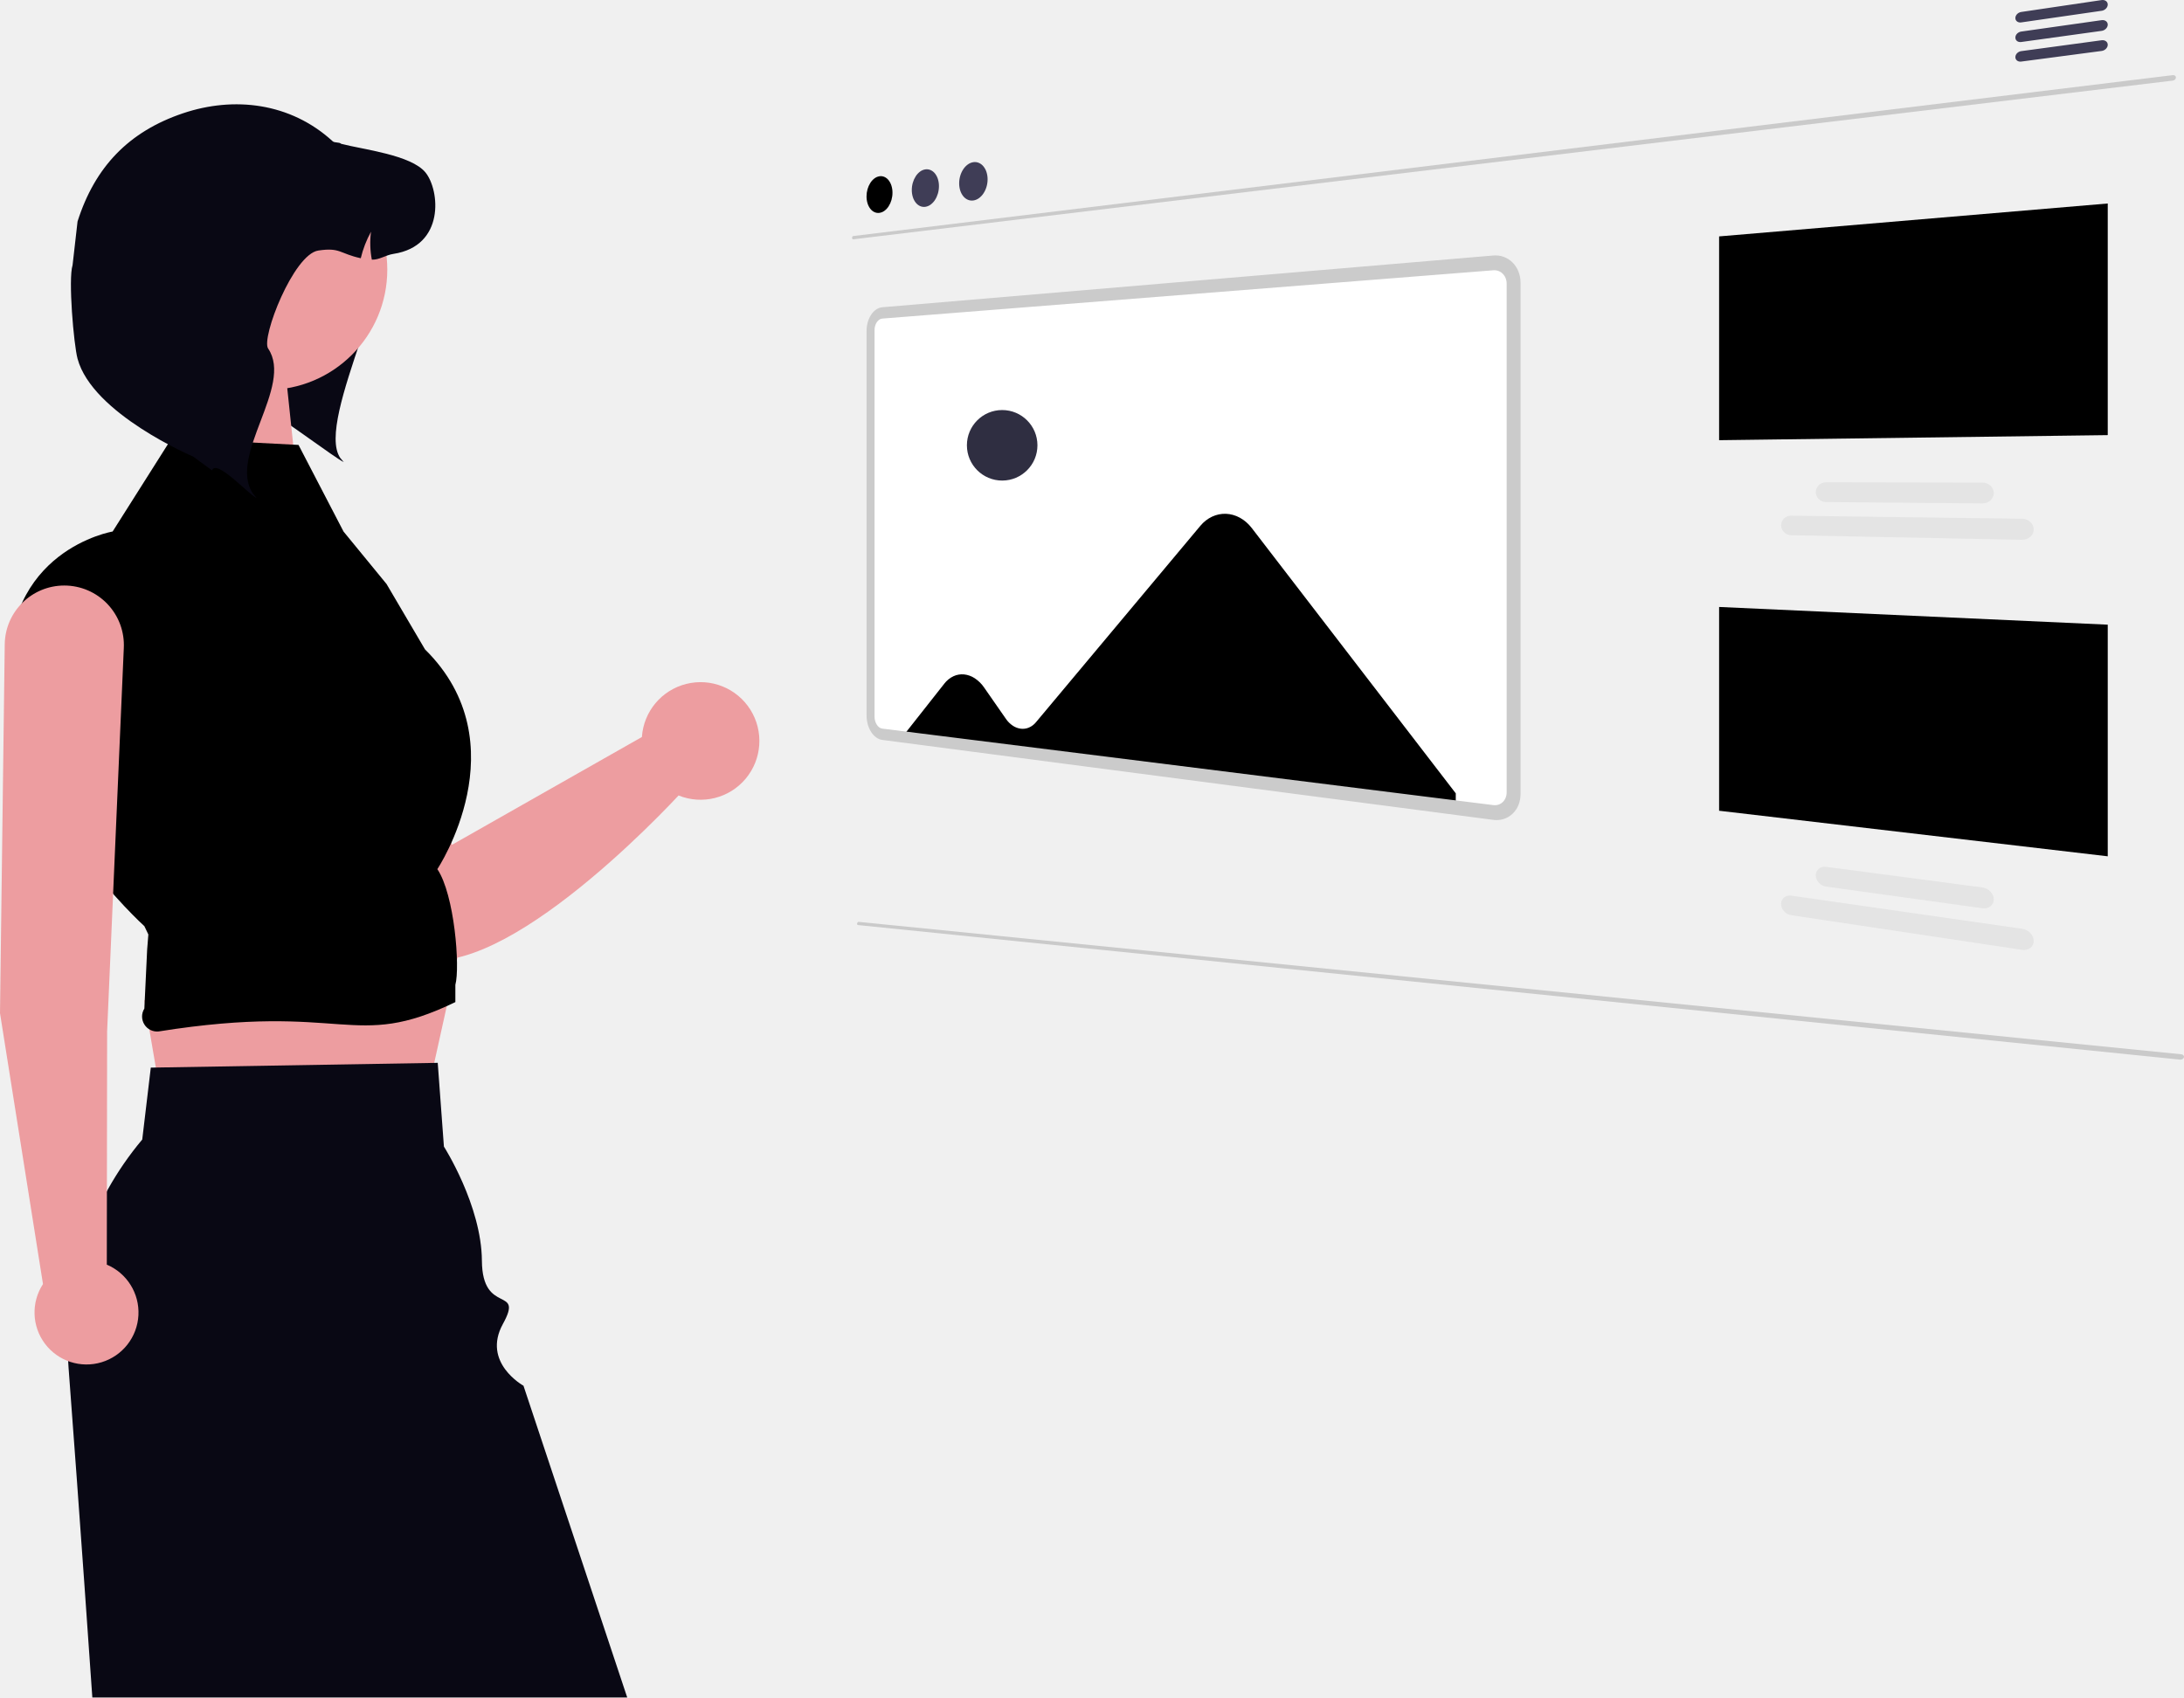
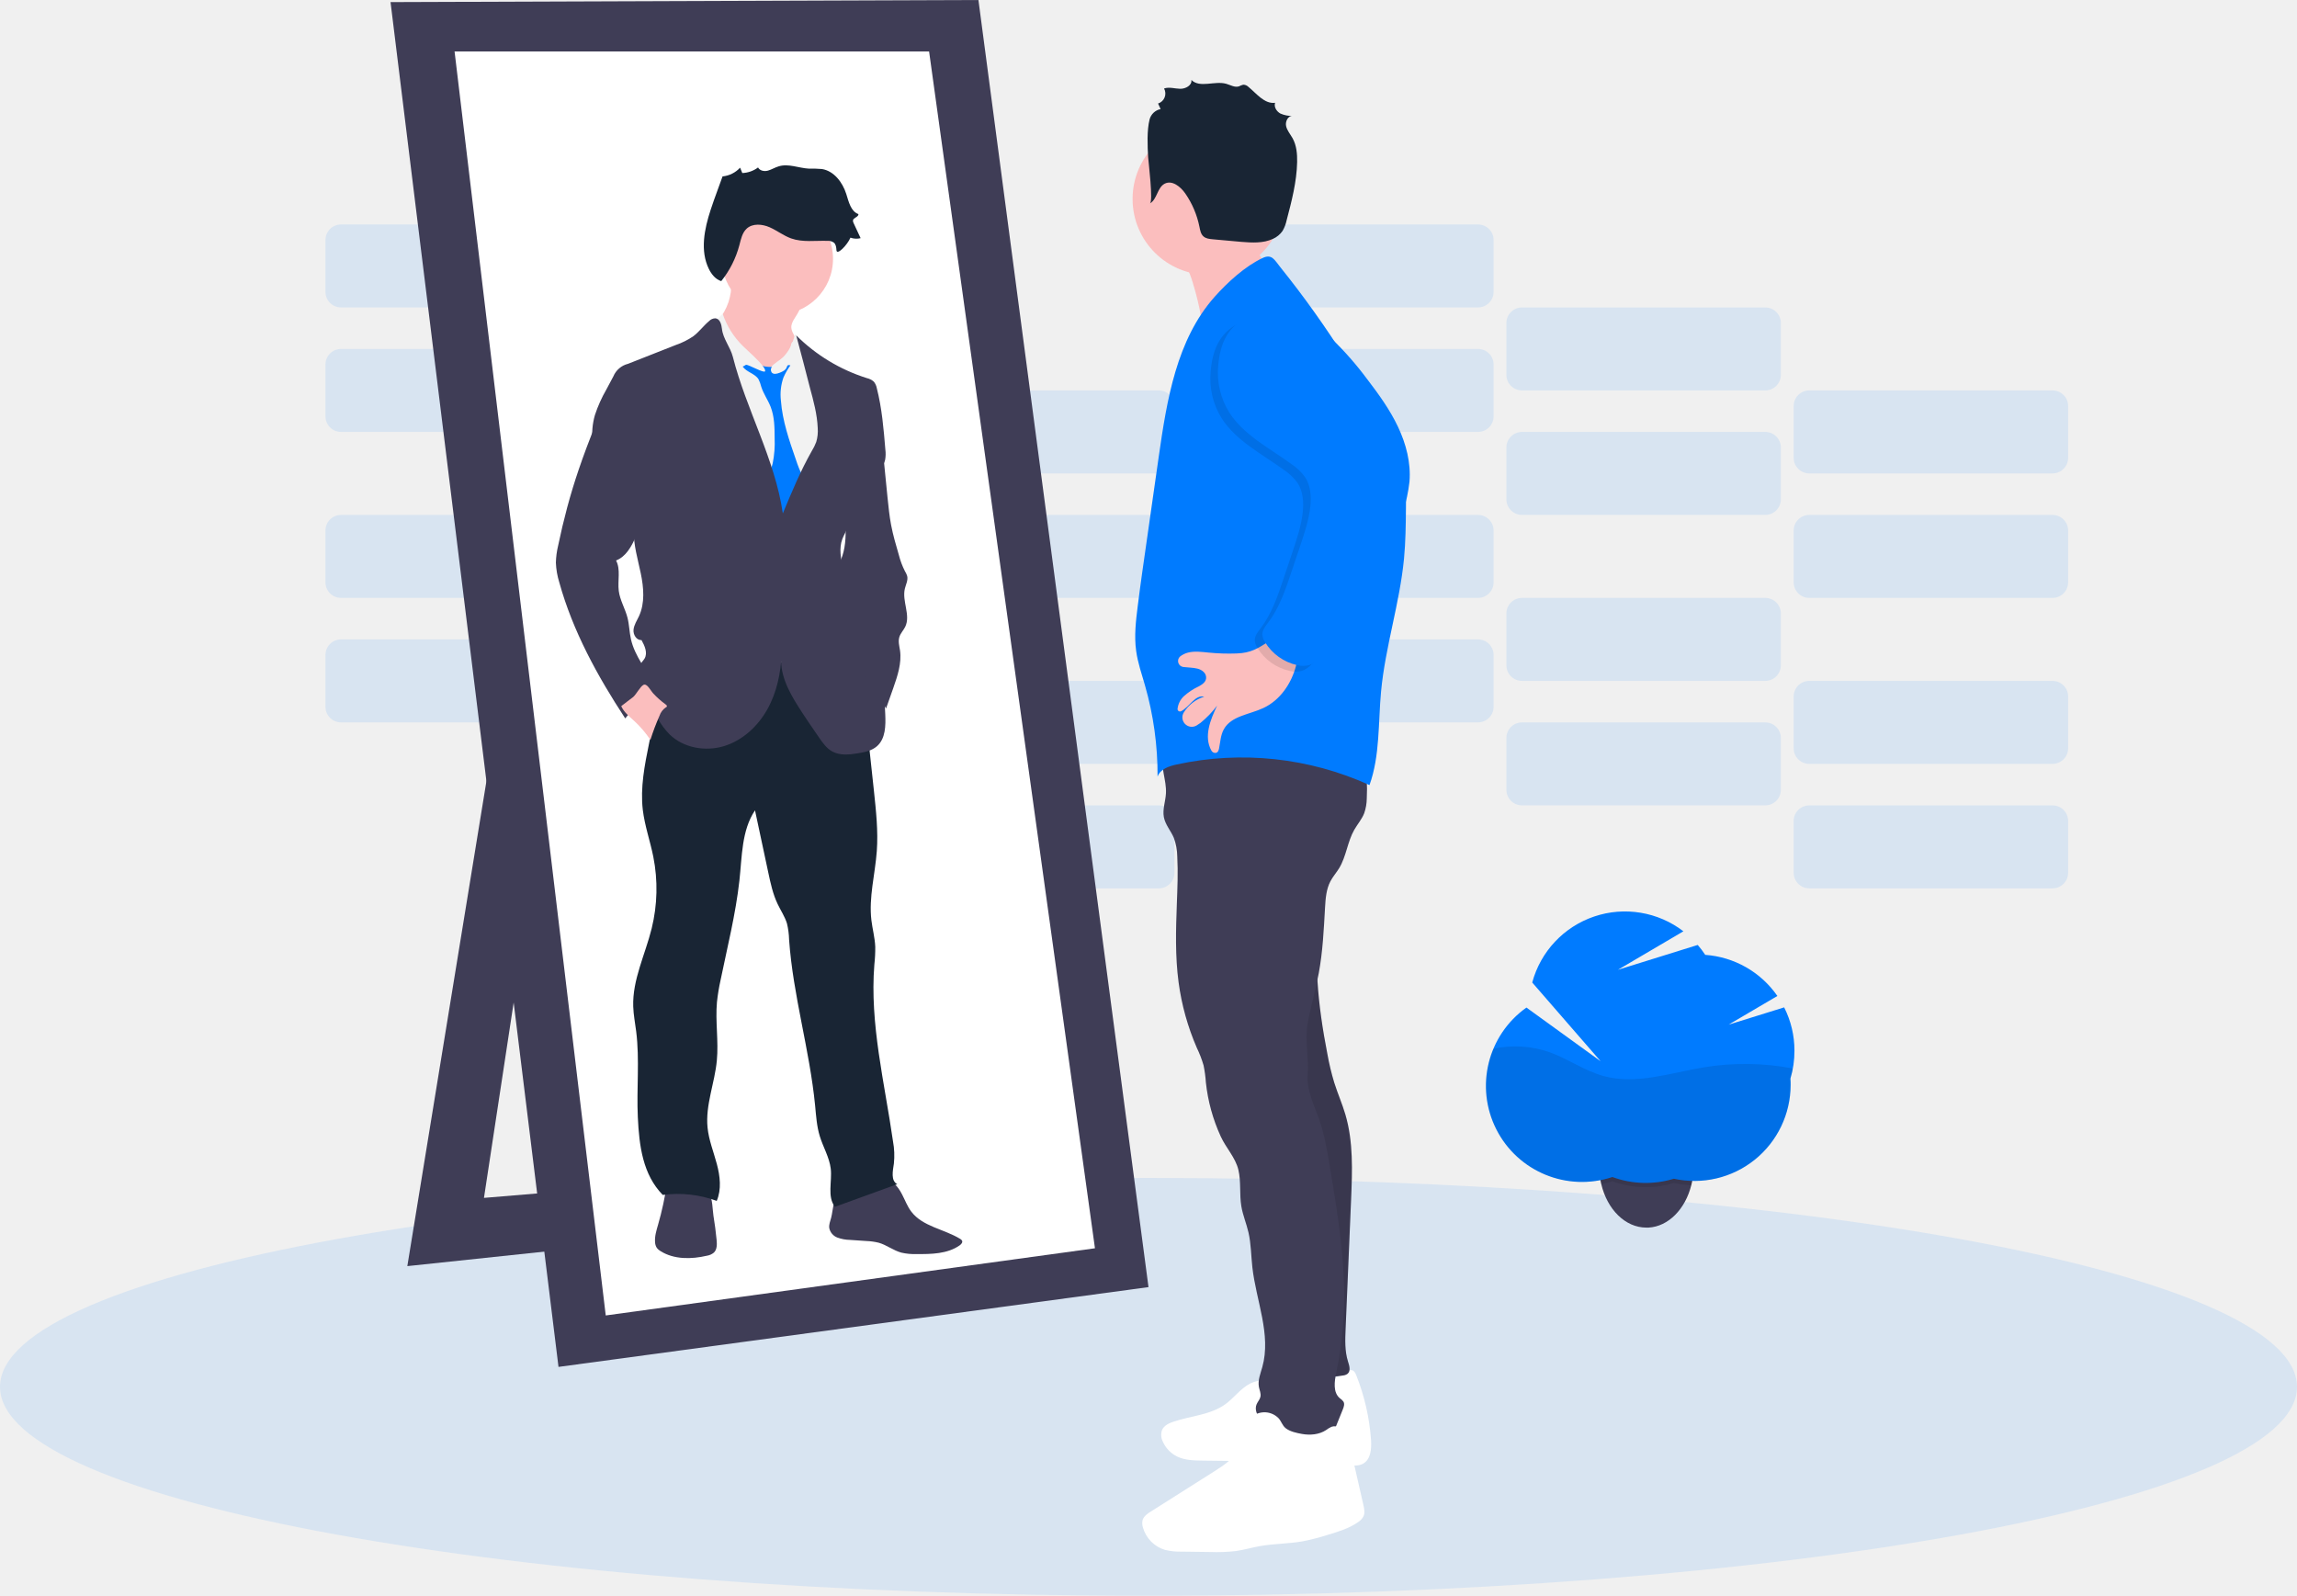
- <svg xmlns="http://www.w3.org/2000/svg" width="800.321" height="622.137" viewBox="0 0 800.321 622.137" role="img" artist="Katerina Limpitsouni" source="https://undraw.co/">
-   <g transform="translate(-821.753 -211.925)">
-     <g transform="translate(821.753 250.156)">
-       <path d="M354.039,190.979c.864,2.014,27.513,1.8,28.734,3.592,9.41,13.846-24.512,72.758-15.1,86.622l1.311,1.562c-3.07-1.415-20.331-14.554-29.721-20.185a58.9,58.9,0,0,0-13.014-10.713Z" transform="translate(-243.015 -151.626)" fill="#090814" />
-       <path d="M191.017,311.21a22.071,22.071,0,0,1,33.438,13.056l40.5,105.519,69.61-39.519A21.551,21.551,0,1,1,348.007,411.7c-14.659,15.646-78.212,79.793-104.523,54.729-22.115-21.067-54.03-102.716-61.713-130.911a22.074,22.074,0,0,1,9.245-24.307Z" transform="translate(-99.344 -158.38)" fill="#ed9da0" />
-       <path d="M34.528.994,0,0V49.931H39.688Z" transform="translate(70.066 96.724)" fill="#ed9da0" />
-       <path d="M232.158,349.883l-12.78,57.762L125.929,416.1,117.341,365.8Z" transform="translate(-64.443 -37.413)" fill="#ed9da0" />
-       <path d="M232.564,631.391c.043.828.094,1.648.154,2.476.9,11.968,1.921,25.772,3.031,40.9,1.75,24.005,3.7,51.339,5.677,79.937h196.01L399.42,640.443s-15.349-8.451-7.535-22.647-7.562-2.883-7.7-23.158-13.921-41.844-13.921-41.844L368,522.1l-1.289.026-102,1.7-1.861.034-3.133,26.353A116.508,116.508,0,0,0,232.564,631.391Z" transform="translate(-207.593 -170.797)" fill="#090814" />
-       <path d="M399.235,281.569l-46.514-2.4-21.6,34.138s-40.649,6.8-37.832,54.7,49.458,89.933,49.458,89.933L344.212,461l-.444,5.555-1.025,21.595h0a5.5,5.5,0,0,0,5.216,8.385c68.739-10.945,71.048,7.477,108.75-10.76v-6.317c1.784-6.5-.32-33.109-6.6-42.414,0,0,30.577-45.938-4.525-80.539L431.5,332.554l-15.764-19.232Z" transform="translate(-289.845 -156.732)" fill="#000000" />
-       <ellipse cx="44.108" cy="44.108" rx="44.108" ry="44.108" transform="translate(53.706 16.468)" fill="#ed9da0" />
-       <path d="M351.855,278.317s4.705,3.5,6.9,5.046c1.659-4.266,13.272,8.732,16.342,10.147l-1.311-1.562c-9.41-13.864,14.942-39.383,5.531-53.229-2.64-3.879,9.285-34.534,18.372-35.917,8.081-1.221,7.74,1.113,15.57,2.82a39.183,39.183,0,0,1,3.753-9.716,32.1,32.1,0,0,0,.305,10.236c2.784.108,4.974-1.666,7.938-2.119,18.911-2.891,16.989-23.346,11.727-29.829-5.28-6.465-22.807-8.4-30.889-10.506-.736-.718-2.406-.269-3.143-.952-15.487-14.174-36.2-16.521-54.841-10.239-19.878,6.7-32.272,19.666-38.633,39.655l-1.824,16c-1.637,5.143.422,29.075,1.824,34.288C314.923,262.7,351.855,278.317,351.855,278.317Z" transform="translate(-281.059 -149.207)" fill="#090814" />
-       <path d="M422.492,493.136,424.229,357.9a21.831,21.831,0,0,1,21.828-21.486h0a21.831,21.831,0,0,1,21.8,22.989l-6.11,140.427-.116,85.485a19.051,19.051,0,1,1-23.389,7.123Z" transform="translate(-422.492 -160.046)" fill="#ed9da0" />
-     </g>
-     <g transform="translate(1133.993 211.925)">
-       <path d="M782.963,183.6,299.428,241.767a.291.291,0,0,1-.164-.028.376.376,0,0,1-.134-.113.574.574,0,0,1-.09-.18.786.786,0,0,1-.033-.23.871.871,0,0,1,.033-.238.759.759,0,0,1,.092-.2.54.54,0,0,1,.134-.145.352.352,0,0,1,.164-.067L782.963,181.6a1.282,1.282,0,0,1,.455.023,1.037,1.037,0,0,1,.372.17.849.849,0,0,1,.251.288.809.809,0,0,1,.092.377.949.949,0,0,1-.092.4,1.2,1.2,0,0,1-.251.349,1.415,1.415,0,0,1-.372.26A1.446,1.446,0,0,1,782.963,183.6Z" transform="translate(-299.008 -154.058)" fill="#cacaca" />
-       <path d="M783.834,740.467,299.318,691.146a.293.293,0,0,1-.154-.063.376.376,0,0,1-.106-.14.574.574,0,0,1-.049-.2.788.788,0,0,1,.019-.231.87.87,0,0,1,.085-.225.757.757,0,0,1,.134-.177.537.537,0,0,1,.162-.112.352.352,0,0,1,.175-.03l484.69,48.538a1.282,1.282,0,0,1,.439.123,1.036,1.036,0,0,1,.326.247.848.848,0,0,1,.182.336.809.809,0,0,1,.007.388.95.95,0,0,1-.178.372,1.2,1.2,0,0,1-.322.286,1.41,1.41,0,0,1-.42.172A1.445,1.445,0,0,1,783.834,740.467Z" transform="translate(-297.168 -352.104)" fill="#cacaca" />
-       <path d="M310.292,227.477a3.3,3.3,0,0,1,1.855.251,4.1,4.1,0,0,1,1.522,1.215,6.178,6.178,0,0,1,1.03,1.993,8.569,8.569,0,0,1,.377,2.575,9.661,9.661,0,0,1-.377,2.68,8.584,8.584,0,0,1-1.03,2.284,6.2,6.2,0,0,1-1.522,1.646,4.061,4.061,0,0,1-1.855.769,3.3,3.3,0,0,1-1.846-.282,4.14,4.14,0,0,1-1.5-1.232,6.225,6.225,0,0,1-1.009-1.982,8.587,8.587,0,0,1-.369-2.544,9.666,9.666,0,0,1,.37-2.649,8.623,8.623,0,0,1,1.008-2.266,6.271,6.271,0,0,1,1.5-1.655,4.11,4.11,0,0,1,1.846-.8Z" transform="translate(-300.269 -162.874)" fill="#000000" />
-       <path d="M331.041,224.355a3.517,3.517,0,0,1,1.941.251,4.252,4.252,0,0,1,1.6,1.235,6.246,6.246,0,0,1,1.078,2.035,8.573,8.573,0,0,1,.394,2.633,9.687,9.687,0,0,1-.4,2.743,8.717,8.717,0,0,1-1.076,2.336,6.431,6.431,0,0,1-1.593,1.688,4.315,4.315,0,0,1-1.941.8,3.517,3.517,0,0,1-1.931-.283,4.294,4.294,0,0,1-1.57-1.256,6.291,6.291,0,0,1-1.057-2.024,8.588,8.588,0,0,1-.386-2.6,9.688,9.688,0,0,1,.386-2.708,8.753,8.753,0,0,1,1.055-2.324,6.5,6.5,0,0,1,1.57-1.7,4.365,4.365,0,0,1,1.931-.828Z" transform="translate(-304.216 -162.273)" fill="#3f3d56" />
-       <path d="M352.759,221.083a3.76,3.76,0,0,1,2.034.248,4.421,4.421,0,0,1,1.669,1.262,6.319,6.319,0,0,1,1.131,2.079,8.577,8.577,0,0,1,.415,2.692,9.712,9.712,0,0,1-.415,2.807,8.861,8.861,0,0,1-1.131,2.4,6.68,6.68,0,0,1-1.669,1.733,4.593,4.593,0,0,1-2.034.82,3.756,3.756,0,0,1-2.023-.283,4.459,4.459,0,0,1-1.645-1.279,6.365,6.365,0,0,1-1.1-2.069,8.593,8.593,0,0,1-.4-2.656,9.721,9.721,0,0,1,.4-2.777,8.893,8.893,0,0,1,1.1-2.379,6.748,6.748,0,0,1,1.646-1.743A4.648,4.648,0,0,1,352.759,221.083Z" transform="translate(-308.347 -161.643)" fill="#3f3d56" />
-       <path d="M858.376,151.459l-29.484,4.263a2.223,2.223,0,0,1-.828-.031,1.8,1.8,0,0,1-.676-.314,1.555,1.555,0,0,1-.455-.541,1.584,1.584,0,0,1-.167-.717,1.908,1.908,0,0,1,.167-.768,2.355,2.355,0,0,1,.455-.674,2.643,2.643,0,0,1,.676-.509,2.586,2.586,0,0,1,.828-.273l29.483-4.361a2.4,2.4,0,0,1,.872.025,1.915,1.915,0,0,1,.713.314,1.57,1.57,0,0,1,.657,1.3,1.922,1.922,0,0,1-.176.791,2.429,2.429,0,0,1-.48.7,2.806,2.806,0,0,1-1.586.805Z" transform="translate(-400.48 -147.505)" fill="#3f3d56" />
-       <path d="M858.376,160.572l-29.483,4.082a2.224,2.224,0,0,1-.828-.036,1.818,1.818,0,0,1-.676-.314,1.571,1.571,0,0,1-.455-.544,1.593,1.593,0,0,1-.167-.726,1.9,1.9,0,0,1,.167-.767,2.334,2.334,0,0,1,.455-.671,2.618,2.618,0,0,1,.676-.5,2.576,2.576,0,0,1,.828-.268l29.483-4.18a2.4,2.4,0,0,1,.872.031,1.929,1.929,0,0,1,.713.32,1.612,1.612,0,0,1,.482.557,1.6,1.6,0,0,1,.175.74,1.915,1.915,0,0,1-.177.79,2.4,2.4,0,0,1-.482.691,2.783,2.783,0,0,1-1.586.8Z" transform="translate(-400.48 -149.258)" fill="#3f3d56" />
-       <path d="M858.376,169.685l-29.484,3.894a2.226,2.226,0,0,1-.828-.041,1.83,1.83,0,0,1-.676-.32,1.572,1.572,0,0,1-.622-1.266,1.894,1.894,0,0,1,.166-.766,2.315,2.315,0,0,1,.455-.669,2.6,2.6,0,0,1,.676-.5,2.558,2.558,0,0,1,.828-.262l29.483-3.992a2.4,2.4,0,0,1,.872.036,1.942,1.942,0,0,1,.714.325,1.626,1.626,0,0,1,.482.56,1.6,1.6,0,0,1,.175.741,1.906,1.906,0,0,1-.177.789,2.385,2.385,0,0,1-.482.691,2.764,2.764,0,0,1-1.586.785Z" transform="translate(-400.48 -151.01)" fill="#3f3d56" />
-       <path d="M692.359,251.9l142.417-12.062v84.893l-142.417,1.858Z" transform="translate(-374.637 -165.257)" fill="#000000" />
-       <path d="M808.748,390.339l-84.579-1.681a3.8,3.8,0,0,1-2.6-1.1,3.666,3.666,0,0,1-.787-1.149,3.508,3.508,0,0,1-.288-1.394,3.439,3.439,0,0,1,.288-1.382,3.5,3.5,0,0,1,.787-1.125,3.623,3.623,0,0,1,1.169-.75,3.744,3.744,0,0,1,1.435-.262l84.579,1.114a4.75,4.75,0,0,1,1.676.326,4.46,4.46,0,0,1,1.372.849,3.97,3.97,0,0,1,.927,1.243,3.553,3.553,0,0,1,.341,1.514,3.481,3.481,0,0,1-.341,1.5,3.787,3.787,0,0,1-.927,1.215,4.269,4.269,0,0,1-1.372.8,4.669,4.669,0,0,1-1.676.271Z" transform="translate(-380.046 -192.495)" fill="#e4e4e4" />
-       <path d="M797.24,374.081l-57.259-.481a3.921,3.921,0,0,1-1.47-.3,3.825,3.825,0,0,1-1.2-.784,3.652,3.652,0,0,1-.806-1.154,3.5,3.5,0,0,1,0-2.811,3.6,3.6,0,0,1,.806-1.146,3.77,3.77,0,0,1,1.2-.772,3.9,3.9,0,0,1,1.47-.282l57.26.1a4.552,4.552,0,0,1,1.633.3,4.273,4.273,0,0,1,1.337.822,3.852,3.852,0,0,1,.9,1.22,3.511,3.511,0,0,1,0,2.979,3.8,3.8,0,0,1-.9,1.21,4.218,4.218,0,0,1-1.338.809,4.529,4.529,0,0,1-1.633.286Z" transform="translate(-383.069 -189.583)" fill="#e4e4e4" />
-       <path d="M692.359,422.913l142.417,6.493V514.3L692.359,497.6Z" transform="translate(-374.637 -200.458)" fill="#000000" />
-       <path d="M808.748,573.755l-84.579-12.7a4.216,4.216,0,0,1-1.435-.5,4.557,4.557,0,0,1-1.169-.942,4.376,4.376,0,0,1-.787-1.25,3.782,3.782,0,0,1-.288-1.431,3.181,3.181,0,0,1,.288-1.347,2.913,2.913,0,0,1,.787-1.021,3.07,3.07,0,0,1,1.169-.6,3.58,3.58,0,0,1,1.435-.075l84.579,12.134a5.219,5.219,0,0,1,1.676.545,5.341,5.341,0,0,1,1.372,1.027,4.762,4.762,0,0,1,.927,1.366,3.855,3.855,0,0,1,.34,1.559,3.2,3.2,0,0,1-.34,1.459,3.141,3.141,0,0,1-.927,1.094,3.648,3.648,0,0,1-1.372.624,4.5,4.5,0,0,1-1.676.052Z" transform="translate(-380.046 -225.634)" fill="#e4e4e4" />
-       <path d="M797.24,556l-57.259-7.942a4.317,4.317,0,0,1-1.47-.488,4.592,4.592,0,0,1-1.2-.942,4.358,4.358,0,0,1-.806-1.256,3.769,3.769,0,0,1-.3-1.446,3.2,3.2,0,0,1,.3-1.365,3,3,0,0,1,.806-1.041,3.191,3.191,0,0,1,1.2-.616,3.713,3.713,0,0,1,1.47-.09l57.259,7.558a4.985,4.985,0,0,1,1.633.516,5.117,5.117,0,0,1,1.338,1,4.623,4.623,0,0,1,.9,1.336,3.817,3.817,0,0,1,.332,1.534,3.22,3.22,0,0,1-.332,1.445,3.152,3.152,0,0,1-.9,1.092,3.589,3.589,0,0,1-1.338.634,4.338,4.338,0,0,1-1.633.074Z" transform="translate(-383.069 -223.12)" fill="#e4e4e4" />
-       <path d="M535.608,468.22,311.692,439.552a3.666,3.666,0,0,1-1.68-.695,5.533,5.533,0,0,1-1.367-1.474,7.656,7.656,0,0,1-.919-2.042,8.7,8.7,0,0,1-.337-2.4V291.533a8.541,8.541,0,0,1,.337-2.387,7.267,7.267,0,0,1,.919-2,5.168,5.168,0,0,1,1.366-1.412,3.5,3.5,0,0,1,1.68-.617l223.917-18.334a6.587,6.587,0,0,1,5.232,1.915,7.269,7.269,0,0,1,1.6,2.417,8.148,8.148,0,0,1,.59,3.072V461.155a7.94,7.94,0,0,1-.59,3.045,6.824,6.824,0,0,1-1.6,2.344,6.265,6.265,0,0,1-2.359,1.413A6.527,6.527,0,0,1,535.608,468.22Z" transform="translate(-300.619 -170.435)" fill="#fff" />
-       <path d="M450.072,385.841a14.835,14.835,0,0,0-2.021-2.147,13.255,13.255,0,0,0-2.3-1.607,11.962,11.962,0,0,0-2.5-1.029,11.125,11.125,0,0,0-2.623-.416,10.85,10.85,0,0,0-2.616.22,11.173,11.173,0,0,0-2.481.832,12.02,12.02,0,0,0-2.277,1.4,13.31,13.31,0,0,0-2,1.94l-60.25,72a6.841,6.841,0,0,1-2.6,1.961,5.841,5.841,0,0,1-2.935.412,6.794,6.794,0,0,1-2.915-1.08,9.365,9.365,0,0,1-2.549-2.518l-7.981-11.474a12.48,12.48,0,0,0-3.464-3.43,8.754,8.754,0,0,0-3.9-1.4,7.537,7.537,0,0,0-3.864.653,9.155,9.155,0,0,0-3.364,2.718L322.993,461.2l201.85,25.484V483.1Z" transform="translate(-303.619 -192.329)" fill="#000000" />
-       <path d="M535.262,470.276l-223.916-29.3a4.922,4.922,0,0,1-2.25-.937,7.427,7.427,0,0,1-1.828-1.979,10.268,10.268,0,0,1-1.227-2.734,11.667,11.667,0,0,1-.451-3.21V290.992a11.448,11.448,0,0,1,.451-3.189,9.749,9.749,0,0,1,1.227-2.677,6.937,6.937,0,0,1,1.827-1.895,4.7,4.7,0,0,1,2.25-.833l223.916-18.967a8.83,8.83,0,0,1,7.027,2.555,9.74,9.74,0,0,1,2.151,3.243,10.919,10.919,0,0,1,.794,4.128V460.813a10.643,10.643,0,0,1-.794,4.091,9.141,9.141,0,0,1-2.151,3.144,8.4,8.4,0,0,1-3.172,1.889,8.754,8.754,0,0,1-3.855.34ZM311.346,286.548a2.308,2.308,0,0,0-1.109.4,3.4,3.4,0,0,0-.9.931,4.789,4.789,0,0,0-.608,1.319,5.632,5.632,0,0,0-.224,1.576V432.464a5.741,5.741,0,0,0,.223,1.585,5.045,5.045,0,0,0,.608,1.349,3.643,3.643,0,0,0,.9.977,2.415,2.415,0,0,0,1.109.455l223.916,28.034a4.305,4.305,0,0,0,1.894-.178,4.135,4.135,0,0,0,1.552-.935,4.5,4.5,0,0,0,1.05-1.545,5.238,5.238,0,0,0,.387-2V273.731a5.373,5.373,0,0,0-.387-2.022,4.8,4.8,0,0,0-1.05-1.593,4.345,4.345,0,0,0-3.445-1.271Z" transform="translate(-300.273 -169.787)" fill="#cbcbcb" />
-       <circle cx="12.924" cy="12.924" r="12.924" transform="translate(42.079 150.283)" fill="#2f2e41" />
-     </g>
-   </g>
+ <svg xmlns="http://www.w3.org/2000/svg" width="1094" height="760" viewBox="0 0 1094 760" role="img" artist="Katerina Limpitsouni" source="https://undraw.co/">
+   <rect x="155" y="304.52" width="130.73" height="39.52" rx="7.43" fill="#007bff" opacity="0.1" />
+   <rect x="291.81" y="344.05" width="130.73" height="39.52" rx="7.43" fill="#007bff" opacity="0.1" />
+   <rect x="428.63" y="383.57" width="130.73" height="39.52" rx="7.43" fill="#007bff" opacity="0.1" />
+   <rect x="155" y="245.24" width="130.73" height="39.52" rx="7.43" fill="#007bff" opacity="0.1" />
+   <rect x="291.81" y="284.76" width="130.73" height="39.52" rx="7.43" fill="#007bff" opacity="0.1" />
+   <rect x="428.63" y="324.29" width="130.73" height="39.52" rx="7.43" fill="#007bff" opacity="0.1" />
+   <rect x="580.64" y="304.52" width="130.73" height="39.52" rx="7.43" fill="#007bff" opacity="0.1" />
+   <rect x="717.45" y="344.05" width="130.73" height="39.52" rx="7.43" fill="#007bff" opacity="0.1" />
+   <rect x="854.27" y="383.57" width="130.73" height="39.52" rx="7.43" fill="#007bff" opacity="0.1" />
+   <rect x="580.64" y="245.24" width="130.73" height="39.52" rx="7.43" fill="#007bff" opacity="0.1" />
+   <rect x="717.45" y="284.76" width="130.73" height="39.52" rx="7.43" fill="#007bff" opacity="0.1" />
+   <rect x="854.27" y="324.29" width="130.73" height="39.52" rx="7.43" fill="#007bff" opacity="0.1" />
+   <rect x="155" y="166.19" width="130.73" height="39.52" rx="7.43" fill="#007bff" opacity="0.1" />
+   <rect x="291.81" y="205.71" width="130.73" height="39.52" rx="7.43" fill="#007bff" opacity="0.1" />
+   <rect x="428.63" y="245.24" width="130.73" height="39.52" rx="7.43" fill="#007bff" opacity="0.1" />
+   <rect x="155" y="106.9" width="130.73" height="39.52" rx="7.43" fill="#007bff" opacity="0.1" />
+   <rect x="291.81" y="146.43" width="130.73" height="39.52" rx="7.43" fill="#007bff" opacity="0.1" />
+   <rect x="428.63" y="185.95" width="130.73" height="39.52" rx="7.43" fill="#007bff" opacity="0.1" />
+   <rect x="580.64" y="166.19" width="130.73" height="39.52" rx="7.43" fill="#007bff" opacity="0.1" />
+   <rect x="717.45" y="205.71" width="130.73" height="39.52" rx="7.43" fill="#007bff" opacity="0.1" />
+   <rect x="854.27" y="245.24" width="130.73" height="39.52" rx="7.43" fill="#007bff" opacity="0.1" />
+   <rect x="580.64" y="106.9" width="130.73" height="39.52" rx="7.43" fill="#007bff" opacity="0.1" />
+   <rect x="717.45" y="146.43" width="130.73" height="39.52" rx="7.43" fill="#007bff" opacity="0.1" />
+   <rect x="854.27" y="185.95" width="130.73" height="39.52" rx="7.43" fill="#007bff" opacity="0.1" />
+   <ellipse cx="547" cy="660.5" rx="547" ry="99.5" fill="#007bff" opacity="0.1" />
+   <polygon points="240 321 194 603 402 581 393 557 230.5 570.5 268.5 320.5 240 321" fill="#3f3d56" />
+   <polygon points="186 1 466 0 547 613 266 651 186 1" fill="#3f3d56" />
+   <polygon points="216.5 24.5 442.5 24.5 521.5 594.5 288.5 626.5 216.5 24.5" fill="#fff" />
+   <path d="M482.64,638.86c1.42,2.72,2.48,5.66,4.33,8.11,5.4,7.22,15.65,8.35,23.34,13.06a2.15,2.15,0,0,1,.91.88c.35.83-.43,1.7-1.18,2.22-5.83,4.09-13.48,4.18-20.61,4.13a27.49,27.49,0,0,1-7.13-.68c-3.77-1-7-3.63-10.72-4.7a28.44,28.44,0,0,0-5.89-.83l-7.81-.53a18.41,18.41,0,0,1-6.09-1.13,6.16,6.16,0,0,1-3.84-4.55c-.22-1.66.49-3.27.91-4.89,1-3.84.69-8.48,3.68-11.1a11.35,11.35,0,0,1,4.15-2,132.39,132.39,0,0,1,16.61-4.42C477.93,631.52,480.59,634.92,482.64,638.86Z" transform="translate(-53 -70)" fill="#3f3d56" />
+   <path d="M394.3,660.49c.2,2.13.26,4.57-1.28,6.06a6.83,6.83,0,0,1-3.35,1.5c-7.39,1.72-15.63,1.84-22.06-2.18a6.09,6.09,0,0,1-1.74-1.49,5.43,5.43,0,0,1-.88-2.75c-.23-2.83.64-5.62,1.43-8.35a146.52,146.52,0,0,0,4.25-19.75c.08-.55,18.87,3,20.12,4.86,1.57,2.3,1.58,7.82,2,10.56Q393.74,654.69,394.3,660.49Z" transform="translate(-53 -70)" fill="#3f3d56" />
+   <path d="M464.24,400.27l5,46.49c1,9.5,2.05,19.05,1.36,28.58-.8,11-3.88,22-2.58,32.9.51,4.24,1.67,8.4,1.84,12.67a69,69,0,0,1-.43,8.5c-2.26,28.21,4.89,56.2,8.89,84.21a36.54,36.54,0,0,1,.42,10.48c-.52,3.55-1.56,8.21,1.6,9.89l-29.68,10.76c-3.79-4.75-1.28-12.14-2-18.17-.66-5.43-3.64-10.27-5.23-15.5-1.44-4.7-1.74-9.65-2.21-14.53-2.59-26.57-10.54-52.45-12.4-79.08a36,36,0,0,0-1-7.63c-1-3.31-3-6.2-4.46-9.31-2.24-4.67-3.34-9.79-4.42-14.85l-6.35-29.75c-6.42,9.56-6.16,22-7.43,33.46-1.78,16-5.76,31.73-9,47.53a94.47,94.47,0,0,0-1.69,10.3c-.84,9.27.83,18.63-.06,27.89-1,10.73-5.51,21.2-4.42,31.93.6,5.94,2.88,11.56,4.42,17.32s2.3,12.08-.05,17.57a54,54,0,0,0-25.71-2.84c-9.53-9.75-11.22-23.35-11.87-37s.92-27.32-.78-40.84c-.5-4-1.28-7.9-1.41-11.89-.42-12.79,5.73-24.76,8.79-37.19a78.7,78.7,0,0,0,.77-34.15c-1.5-7.47-4.08-14.72-5-22.29-1.25-10.61.87-21.3,3-31.78,1.43-7.07,2.85-14.14,4.47-21.17,1.74-7.55,3.81-15.26,8.46-21.44,7.44-9.89,20.65-14.28,33-13.32s23.88,6.58,34.08,13.58A128.48,128.48,0,0,1,464.24,400.27Z" transform="translate(-53 -70)" fill="#192534" />
+   <path d="M431.06,222.25a8.63,8.63,0,0,0-1.15,2.94c-.25,2.05,1,3.93,2,5.72a31.15,31.15,0,0,1,2.93,7.3,12,12,0,0,1,.43,4.87,11.75,11.75,0,0,1-1.3,3.5c-1.93,3.72-4.79,7.16-8.68,8.71a15.29,15.29,0,0,1-9.39.38,28.51,28.51,0,0,1-8.59-4.08,26.11,26.11,0,0,1-5.88-5.1,35.25,35.25,0,0,1-4.06-7c-2.08-4.35-4.19-9-3.81-13.77a4.6,4.6,0,0,1,.24-1.27,6.83,6.83,0,0,1,1.34-2,26.1,26.1,0,0,0,6.12-18.15l14.57,3.31c3.21.73,6.42,1.46,9.59,2.37,2.6.75,6.6,1.79,8.29,4.11S432.21,220.13,431.06,222.25Z" transform="translate(-53 -70)" fill="#fbbebe" />
+   <circle cx="370.26" cy="123.29" r="26.48" fill="#fbbebe" />
+   <path d="M419,246.71c1.12-2.45,3.54-4,5.75-5.54s4.45-3.51,4.88-6.18a4.43,4.43,0,0,1,.44-1.74c.85-1.28,2.87-.64,4.08.3,2.94,2.29,4.94,5.54,6.89,8.71a74.43,74.43,0,0,1,6.45,12.19c2.81,7.41,3.15,15.5,3.46,23.41.28,7.2.55,14.51-1.2,21.49-1.1,4.42-3,8.71-3.11,13.26-.33,16.53-6.07,32.33-6.47,48.86a126.75,126.75,0,0,0,.72,14.31l.94,10.73q-21.81-1.25-43.5-3.83c-.42-4.94-1.83-9.73-3.12-14.51a314.93,314.93,0,0,1-10.11-59.74c-.77-10.72-1.56-21.4-2.75-32.08-1.07-9.71-3.17-19.48-1.91-29.17a40.27,40.27,0,0,1,4.1-12.62,8.32,8.32,0,0,1,3.2-3.83A8.65,8.65,0,0,1,390,230a41.94,41.94,0,0,1,6.88-.81,4.74,4.74,0,0,1,1.68.16,5.27,5.27,0,0,1,2.29,2.22A41.52,41.52,0,0,0,419,246.71Z" transform="translate(-53 -70)" fill="#f2f2f2" />
+   <path d="M406.72,244.59c1.86,2.66,5.8,3.29,7.52,6a15.73,15.73,0,0,1,1.31,3.57c1.05,3.35,3.17,6.26,4.46,9.53,1.86,4.7,1.91,9.9,1.93,14.95a49.47,49.47,0,0,1-.92,12c-.6,2.47-1.58,4.82-2.3,7.26a35.5,35.5,0,0,0-1.34,12.8,5.24,5.24,0,0,0,.72,2.65,5.75,5.75,0,0,0,2.56,1.74c2.93,1.29,6,2.61,9.2,2.31a3.37,3.37,0,0,0,1.83-.61,4.07,4.07,0,0,0,.9-1.19l2-3.38c1.81-3.09,3.7-6.55,3-10.08a20,20,0,0,0-2.27-5.17,60.78,60.78,0,0,1-3.26-8.07c-3.19-9.17-6.42-18.47-7.14-28.15a24.74,24.74,0,0,1,1.2-10.92,31.1,31.1,0,0,1,3.52-6.09,2.61,2.61,0,0,0-2.81-.95,16.72,16.72,0,0,0-2.91,1.21c-2.94,1.24-6.2.79-9.17-.06-1.16-.34-3-1.5-4.2-1.42C410.14,242.57,406.79,244.71,406.72,244.59Z" transform="translate(-53 -70)" fill="#007bff" />
+   <path d="M430.13,244.48c-.6-.48-1.53-.92-2.06-.36a2.32,2.32,0,0,0-.38.81c-.52,1.4-2.05,2.09-3.44,2.63s-2.89.84-3.73-.19a2.26,2.26,0,0,1,.13-2.67,8.16,8.16,0,0,1,2.19-1.85,21.38,21.38,0,0,0,8.72-13.72,6.52,6.52,0,0,1,2.39,4.13c.33,1.59.37,3.23.7,4.82.49,2.28,1.58,4.41,1.83,6.72.13,1.23,0,2.47,0,3.7a22.71,22.71,0,0,0,.42,3.58C434.56,249.6,432.91,246.69,430.13,244.48Z" transform="translate(-53 -70)" fill="#f2f2f2" />
+   <path d="M409.89,237.69c-1-.95-2-1.85-3-2.82a38.9,38.9,0,0,1-9.67-15.35c-1.28,1-2.69,2.32-2.72,4a6.13,6.13,0,0,0,1.32,3.25,50.68,50.68,0,0,1,7.33,19.61,5.84,5.84,0,0,1,5.05-2.69c1.58,0,8.67,4.2,9.18,3.14C418.13,245.17,411.09,238.82,409.89,237.69Z" transform="translate(-53 -70)" fill="#f2f2f2" />
+   <path d="M432.22,229.73a83,83,0,0,0,33.58,20.33,7.54,7.54,0,0,1,3.39,1.72,6.93,6.93,0,0,1,1.41,3.1c2.44,9.54,3.26,19.41,4.07,29.22a16.28,16.28,0,0,1-.1,4.88c-.59,2.62-2.45,4.74-4.28,6.71-5.74,6.15-12.29,12.58-13.26,20.94a33.45,33.45,0,0,1-.57,4.8c-.5,1.86-1.61,3.5-2.29,5.31-3.34,8.91,4.21,19.7-.39,28A50.54,50.54,0,0,1,458.84,370a19.86,19.86,0,0,0,1.37,5.88c1.37,2.86,4.19,4.68,6.41,7,6.77,6.94,7.6,17.56,8,27.25.25,5.46.17,11.73-4,15.31-2.41,2.09-5.7,2.77-8.85,3.29-4.19.7-8.75,1.2-12.46-.87-2.66-1.48-4.47-4.07-6.2-6.57-3.28-4.77-6.57-9.53-9.68-14.42-4.92-7.71-9.56-16.52-8.14-25.56-.4,9.25-2.35,18.57-6.89,26.63s-11.85,14.79-20.72,17.45-19.24.78-25.85-5.7a34.94,34.94,0,0,1-5.51-7.43,72.52,72.52,0,0,1-8.14-20.71c-.43-1.89-.75-4,.2-5.69.45-.8,1.14-1.43,1.61-2.22,1.58-2.69.06-6.08-1.47-8.82-2.33.22-4-2.52-3.79-4.86s1.61-4.37,2.6-6.5c2.9-6.28,2.26-13.59.86-20.36s-3.49-13.5-3.33-20.41c.17-7.31-5.09-13.89-9.1-20-2.24-3.44-4.85-6.64-6.8-10.25a33.07,33.07,0,0,1-2.62-24.76,64.89,64.89,0,0,1,5.48-12.22l3.3-6.19a10.21,10.21,0,0,1,7-6l22.83-9a34.35,34.35,0,0,0,8.24-4.12c2.79-2.1,4.87-5,7.53-7.24a4.22,4.22,0,0,1,3-1.31c2.14.19,2.9,2.89,3.12,5,.5,4.72,4,8.72,5.19,13.31,6.44,25.35,20.07,48.73,23.81,74.61,4.2-10.09,8.4-20.2,13.78-29.7a24.66,24.66,0,0,0,2.13-4.31,18.4,18.4,0,0,0,.71-6.69c-.27-6.51-2-12.87-3.71-19.16C436.53,246.1,434.53,238.21,432.22,229.73Z" transform="translate(-53 -70)" fill="#3f3d56" />
+   <path d="M475.73,307.19c.44,4.26.87,8.53,1.66,12.74.92,4.87,2.32,9.63,3.71,14.39a37.45,37.45,0,0,0,2.9,7.73,9.94,9.94,0,0,1,1.07,2.29c.49,2-.63,4-1.11,6-1.44,6,2.88,12.67.16,18.2-.82,1.68-2.25,3.07-2.79,4.87-.63,2.07,0,4.28.33,6.42.85,6-1.2,12.1-3.22,17.87L475,407.44c-3.14-5.84-6.31-11.74-10.65-16.75-1.55-1.8-3.24-3.47-4.67-5.37a37.66,37.66,0,0,1-5-9.74,84.43,84.43,0,0,1-5.17-25.72,17.59,17.59,0,0,1,.85-7.4,39.36,39.36,0,0,1,2.22-4c2.68-4.83,3.23-10.55,3.18-16.07s-.64-11.06,0-16.55a37.86,37.86,0,0,1,4-13.13,18.63,18.63,0,0,1,5.43-6.77,9.78,9.78,0,0,1,6-1.95c3.27.19,2.52,3,2.8,5.71Z" transform="translate(-53 -70)" fill="#3f3d56" />
+   <path d="M328.64,293.58q-3.06,9-5.52,18.16-2.4,9-4.29,18.1a38.76,38.76,0,0,0-1.08,8.14,36.42,36.42,0,0,0,1.63,9.41c6.44,23.21,18.18,44.62,31.4,64.75A58.28,58.28,0,0,1,364.08,400a2.85,2.85,0,0,0,1-1,2.71,2.71,0,0,0-.32-2.34c-3.65-7.48-9.43-14.07-11.25-22.2-.76-3.38-.79-6.9-1.65-10.26-1.11-4.35-3.59-8.33-4.16-12.79-.61-4.86,1-10.16-1.28-14.47,4.65-1.81,7.34-6.6,9.31-11.19a61.29,61.29,0,0,0,4.48-14.71,44.26,44.26,0,0,0-5.41-28.15,45,45,0,0,0-9.05-11.36c-1.19-1.07-4-4.14-5.73-4.11-2.31.05-3.05,3.79-3.71,5.47C333.64,279.75,331,286.62,328.64,293.58Z" transform="translate(-53 -70)" fill="#3f3d56" />
+   <path d="M370.06,405.51c.3.22.64.52.56.88s-.37.45-.63.6a7.76,7.76,0,0,0-2.88,3.9,108.85,108.85,0,0,0-4.34,11.49,50.37,50.37,0,0,0-7.84-9.15c-2.28-2.1-4.83-4.09-6.05-6.93,0-.08,5.24-3.95,5.72-4.37,1.47-1.31,3.32-4.94,4.84-5.74,1.72-.9,3.36,2.63,4.67,4.05A39.72,39.72,0,0,0,370.06,405.51Z" transform="translate(-53 -70)" fill="#fbbebe" />
+   <path d="M451.38,189.15c-.07-1.31-.24-2.76-1.24-3.61a4.73,4.73,0,0,0-3-.83c-5.83-.19-11.86.79-17.36-1.17-3.62-1.29-6.71-3.77-10.24-5.31s-8.05-1.95-10.9.64c-2.16,2-2.75,5.07-3.5,7.9a46.32,46.32,0,0,1-8.63,17.12c-2.71-.84-4.65-3.26-5.9-5.8-4.25-8.66-2.16-19,.86-28.18,1-3.08,2.11-6.13,3.22-9.17l2.44-6.72a13.12,13.12,0,0,0,8.36-4.16l1.05,2.55a13.3,13.3,0,0,0,7.5-2.65c.84,1.58,3,2,4.75,1.49s3.26-1.49,5-2c4.65-1.5,9.61.81,14.49,1.07a58,58,0,0,1,6.19.18c5.76.93,9.83,6.35,11.59,11.91,1.17,3.7,2.14,8.25,5.79,9.56.08,1.4-2.4,1.67-2.61,3a2.3,2.3,0,0,0,.3,1.27l3.35,7.19a8.32,8.32,0,0,1-4.84-.24C456.54,186.74,451.53,191.86,451.38,189.15Z" transform="translate(-53 -70)" fill="#192534" />
+   <path d="M621.14,204.8a131.36,131.36,0,0,1,4,16.73c.72,4.24,1.14,8.95-1.29,12.49,9.26-13.93,18.93-28.28,33-37.27A30.13,30.13,0,0,1,649,173.51c.08-.84-11.55,3.55-12.44,4.05-4.08,2.27-7.82,5.09-11.8,7.52-2.06,1.25-10.64,4.21-10.72,6,0,1.15,3.41,4.67,4.05,5.88A45.67,45.67,0,0,1,621.14,204.8Z" transform="translate(-53 -70)" fill="#fbbebe" />
+   <path d="M664.17,730.18a15.5,15.5,0,0,0-15.84-1.2c-4.53,2.34-7.58,6.77-11.7,9.77-7.08,5.14-16.43,5.55-24.72,8.33-2.2.74-4.54,1.84-5.47,4a7.1,7.1,0,0,0,.41,5.57,14.42,14.42,0,0,0,6.86,7.07c3.72,1.78,8,1.86,12.12,1.91l35.8.42c11,.13,22.07.26,33,1.63,2.55.32,5.31.67,7.56-.58,3.66-2,4.08-7.06,3.8-11.23a103.07,103.07,0,0,0-7-30.8c-.43-1.09-1-2.33-2.21-2.53a3.6,3.6,0,0,0-2.38.76c-10.1,6-22.89,9.39-33.63,4.59" transform="translate(-53 -70)" fill="#fff" />
+   <path d="M682.09,501.78c-4,23.23-1.39,47.1,3.11,70.23a122.46,122.46,0,0,0,3.27,13.64c1.61,5.1,3.78,10,5.29,15.13,3.84,13,3.3,26.9,2.73,40.47L693.87,703c-.22,5.18-.42,10.48,1.14,15.42.63,2,1.4,4.5-.19,5.85a4.46,4.46,0,0,1-2.11.81,32.66,32.66,0,0,1-21-3.15L671,659.55c-.22-19.23-.45-38.54-3.41-57.53-2.35-15.1-6.43-30-6.7-45.28-.28-16,3.64-31.79,7.64-47.3.86-3.32,4-5.75,6.58-8a8.09,8.09,0,0,1,3.2-1.94C679.51,499.17,681.35,500.77,682.09,501.78Z" transform="translate(-53 -70)" fill="#3f3d56" />
+   <path d="M682.09,501.78c-4,23.23-1.39,47.1,3.11,70.23a122.46,122.46,0,0,0,3.27,13.64c1.61,5.1,3.78,10,5.29,15.13,3.84,13,3.3,26.9,2.73,40.47L693.87,703c-.22,5.18-.42,10.48,1.14,15.42.63,2,1.4,4.5-.19,5.85a4.46,4.46,0,0,1-2.11.81,32.66,32.66,0,0,1-21-3.15L671,659.55c-.22-19.23-.45-38.54-3.41-57.53-2.35-15.1-6.43-30-6.7-45.28-.28-16,3.64-31.79,7.64-47.3.86-3.32,4-5.75,6.58-8a8.09,8.09,0,0,1,3.2-1.94C679.51,499.17,681.35,500.77,682.09,501.78Z" transform="translate(-53 -70)" opacity="0.1" />
+   <path d="M607,429.18c-1.48,6.09,1.66,12.4,1.31,18.66-.2,3.79-1.69,7.57-1,11.29s3.35,6.52,4.77,9.93a26.94,26.94,0,0,1,1.62,8.88c.41,7.48.08,15-.2,22.45-.47,12.5-.82,25.07.83,37.46A117.19,117.19,0,0,0,623,569a54,54,0,0,1,3.23,8.39,59.88,59.88,0,0,1,1.1,8.14,82.7,82.7,0,0,0,7.07,25.71c2.55,5.57,7,10,8.41,15.91,1.34,5.66.44,11.63,1.41,17.36.71,4.25,2.44,8.27,3.4,12.47,1.25,5.43,1.22,11.06,1.85,16.6,1.8,16,9.07,32,4.73,47.52-.87,3.12-2.22,6.29-1.61,9.47.3,1.56,1.06,3.1.72,4.65-.28,1.32-1.3,2.34-1.82,3.59-1,2.34.06,5.12,1.84,6.93a19.69,19.69,0,0,0,6.5,3.84c7.37,3.15,15,6.35,23,6.28a6.18,6.18,0,0,0,2.83-.52c1.44-.75,2.15-2.38,2.76-3.88l4.1-10.14c.5-1.23,1-2.67.31-3.81a7.1,7.1,0,0,0-1.72-1.6c-3.31-2.79-2.56-8-1.68-12.19a177.87,177.87,0,0,0,3.72-32.7c.44-21.92-3.17-43.71-6.77-65.34-1.25-7.51-2.51-15.07-5-22.27s-6.16-14.13-5.56-21.61c.64-8.08-1.46-16.55,0-24.52s3.77-15.77,5.26-23.73c1.93-10.33,2.41-20.86,3-31.34.25-4.28.57-8.7,2.57-12.5,1.17-2.22,2.87-4.12,4.18-6.27,3.38-5.59,3.92-12.52,7.15-18.2,1.53-2.69,3.64-5.06,4.76-7.94a22.19,22.19,0,0,0,1.22-7.06,84,84,0,0,0-1-18.05,117.45,117.45,0,0,0-55-12.76c-7.31.12-14.7.86-21.56,3.39C619.86,425.25,613.9,428.66,607,429.18Z" transform="translate(-53 -70)" fill="#3f3d56" />
+   <path d="M648,746c-2.94,3.66-2.74,8.89-4.62,13.2-2.28,5.23-7.36,8.58-12.18,11.63l-30,19c-1.64,1-3.4,2.23-4,4.09a6.56,6.56,0,0,0,.15,3.59,15.58,15.58,0,0,0,10.48,10.64,31,31,0,0,0,8.11.83l13.49.18a79,79,0,0,0,12.31-.48c3.74-.54,7.38-1.61,11.1-2.29,6.77-1.23,13.73-1.12,20.51-2.31a108.46,108.46,0,0,0,12.28-3.17c4.9-1.47,9.89-3,14.09-5.91a7.31,7.31,0,0,0,2.71-2.92c.71-1.65.32-3.54-.08-5.29l-6.44-28.3a16.87,16.87,0,0,0-2.52-6.61c-1.43-1.9-4-3.16-6.23-2.35a13.21,13.21,0,0,0-2.59,1.56c-3.3,2.17-7.53,2.53-11.43,1.85-2.52-.45-5.85-1.14-7.88-2.81-1.54-1.27-2-3.24-3.31-4.68A9.39,9.39,0,0,0,648,746Z" transform="translate(-53 -70)" fill="#fff" />
+   <circle cx="575.55" cy="94.77" r="36.13" fill="#fbbebe" />
+   <path d="M600.68,166.89c3.46-1.94,3.46-7.53,7-9.39s7.56,1.37,9.83,4.63A42.59,42.59,0,0,1,624.26,178c.32,1.62.62,3.39,1.84,4.52s2.82,1.27,4.38,1.43q6.85.68,13.72,1.24c5.1.41,10.48.74,15.11-1.45a11,11,0,0,0,4.54-3.76,16.92,16.92,0,0,0,1.94-5.08c2.39-9.09,4.8-18.29,5-27.69.08-3.88-.26-7.9-2.13-11.3-1.09-2-2.69-3.74-3.14-5.94s1-5,3.28-4.76a13.46,13.46,0,0,1-6-1.14c-1.81-1-3.15-3.15-2.51-5.11-5.08.65-8.78-4.37-12.74-7.62a3.45,3.45,0,0,0-2.42-1,8.73,8.73,0,0,0-2,.77c-2,.7-4.09-.63-6.14-1.21-5.5-1.54-12.49,2.18-16.57-1.82.39,2.55-2.74,4.26-5.32,4.21s-5.24-1-7.68-.14a5,5,0,0,1-2.86,7.16l1.21,2.64a6.82,6.82,0,0,0-5.25,4.92c-1.33,5.25-1,12.71-.68,18.11C600,147.35,602.31,166,600.68,166.89Z" transform="translate(-53 -70)" fill="#192534" />
+   <path d="M631.51,211.34c-18.15,20.41-22.77,49.14-26.64,76.19l-5.7,39.94c-1.48,10.36-3,20.72-4.29,31.11-.9,7.11-1.74,14.33-.76,21.43.77,5.6,2.64,11,4.2,16.39a154.56,154.56,0,0,1,6,43.49c1.21-3.56,5.4-5,9.08-5.8a146.82,146.82,0,0,1,91.86,9.81c5.05-14.15,4.1-29.63,5.51-44.59,2-21.33,8.89-42,10.93-63.29.75-7.93.84-15.9.92-23.87.06-5.85.12-11.76-1.1-17.49-1.36-6.34-4.23-12.25-7.2-18A469.1,469.1,0,0,0,687,230.24q-7.54-11.28-15.73-22.11-4.15-5.49-8.47-10.86c-2.79-3.47-4-6.48-8.43-4.4C646,196.79,637.6,204.49,631.51,211.34Z" transform="translate(-53 -70)" fill="#007bff" />
+   <path d="M641.91,381.22a98,98,0,0,1-13.27-.42c-3.27-.32-6.61-.8-9.8,0a10.2,10.2,0,0,0-3.81,1.87,2.87,2.87,0,0,0,1.63,5l3.42.3c2.17.19,4.43.41,6.12,2a3.82,3.82,0,0,1,1.24,2.41c.21,2.33-1.81,3.6-3.62,4.57a28.69,28.69,0,0,0-7.06,4.7,9.78,9.78,0,0,0-2.93,6,1.16,1.16,0,0,0,1.7,1.07c4-2,6.61-7.93,11-6.94a17.82,17.82,0,0,0-9.66,7.43,4.48,4.48,0,0,0,6,6.33,19.78,19.78,0,0,0,1.88-1.25,46.21,46.21,0,0,0,7.93-8.24c-3.2,6.75-6.44,14.65-2.76,21.36a2.13,2.13,0,0,0,2,1.18c1.16-.12,1.5-1.21,1.69-2.17.6-3.09.75-6.35,2.27-9.1,3.52-6.38,12.2-7,18.81-10.11,7.93-3.68,13.36-11.6,15.55-20.06a15.42,15.42,0,0,0,.39-7.62c-1.47-5.69-8.49-7-13-4.25C652.1,378.79,648.89,381,641.91,381.22Z" transform="translate(-53 -70)" fill="#fbbebe" />
+   <path d="M634.89,269.29c7,10.81,19.15,16.9,29.57,24.49A24.79,24.79,0,0,1,671,300c2.63,4.06,3,9.22,2.46,14-.68,6.31-2.71,12.38-4.72,18.4l-4.37,13.05c-2.77,8.28-5.63,16.73-10.9,23.69-1.35,1.77-2.92,3.66-2.86,5.88a7.6,7.6,0,0,0,1.28,3.58,24.08,24.08,0,0,0,15.29,10.92,11.66,11.66,0,0,0,5.75,0c2.7-.8,4.73-3,6.61-5.08,9-9.93,18-20,24.5-31.65,6.35-11.37,10.15-24,13.65-36.51a76.86,76.86,0,0,0,3-14.13c.74-9-1.62-18-5.48-26.13s-9.17-15.49-14.64-22.64a157.58,157.58,0,0,0-17.15-19.68c-10.88-10.17-24.19-16.15-38.75-10.38-10.28,4.08-14.13,12.59-15.05,23.49A35.74,35.74,0,0,0,634.89,269.29Z" transform="translate(-53 -70)" opacity="0.1" />
+   <path d="M638.53,266.55c7,10.81,19.16,16.9,29.57,24.49a24.87,24.87,0,0,1,6.51,6.26c2.63,4.06,3,9.21,2.46,14-.69,6.31-2.71,12.38-4.73,18.4l-4.37,13c-2.77,8.28-5.63,16.72-10.9,23.69-1.34,1.77-2.91,3.65-2.85,5.88a7.42,7.42,0,0,0,1.28,3.57,24.07,24.07,0,0,0,15.28,10.93,11.7,11.7,0,0,0,5.76,0c2.7-.79,4.72-3,6.61-5.07,9-9.94,18-20,24.5-31.65,6.35-11.37,10.15-24,13.65-36.52a76.08,76.08,0,0,0,3-14.12c.74-9-1.62-18-5.47-26.14s-9.17-15.49-14.64-22.64A157.65,157.65,0,0,0,687,231.06c-10.87-10.16-24.18-16.15-38.74-10.37-10.29,4.08-14.13,12.58-15.06,23.49A35.77,35.77,0,0,0,638.53,266.55Z" transform="translate(-53 -70)" fill="#007bff" />
+   <path d="M859.65,625.24a37,37,0,0,1-.8,7.76c-.1.48-.21,1-.32,1.41-2.84,11.39-10.85,19.72-20.41,20.25-.32,0-.64,0-1,0-10.11,0-18.66-8.72-21.48-20.73-.08-.32-.15-.64-.22-1a37,37,0,0,1-.8-7.76c0-16.27,10.07-29.45,22.5-29.45S859.65,609,859.65,625.24Z" transform="translate(-53 -70)" fill="#3f3d56" />
+   <path d="M859.65,625.24a37,37,0,0,1-.8,7.76c-.1.48-.21,1-.32,1.41-.34,0-.67,0-1,0a45.76,45.76,0,0,1-7.36-1,44.92,44.92,0,0,1-6.56,1.5,45.87,45.87,0,0,1-5.14.48l-1.74,0a46.41,46.41,0,0,1-6.16-.41,45.17,45.17,0,0,1-9.67-2.4,45.56,45.56,0,0,1-5.22,1.4c-.08-.32-.15-.64-.22-1a37,37,0,0,1-.8-7.76c0-16.27,10.07-29.45,22.5-29.45S859.65,609,859.65,625.24Z" transform="translate(-53 -70)" opacity="0.1" />
+   <path d="M907.65,570.38a45.54,45.54,0,0,0-4.9-20.61L876.29,558l23.23-13.66a45.73,45.73,0,0,0-34.36-19.58,45.65,45.65,0,0,0-3.57-4.72l-38,11.83,31.17-18.33a45.73,45.73,0,0,0-72,24.39l32.55,37.47L780,549.86a45.74,45.74,0,0,0,40.93,80.7,45.92,45.92,0,0,0,29.28.81,45.78,45.78,0,0,0,55.62-44.66c0-1,0-2-.1-3A45.63,45.63,0,0,0,907.65,570.38Z" transform="translate(-53 -70)" fill="#007bff" />
+   <path d="M906.86,578.86a121.9,121.9,0,0,0-42.34-.54c-15.89,2.63-32.13,8.41-47.67,4.19-9.12-2.48-17-8.22-25.91-11.41a49.18,49.18,0,0,0-26.75-1.6,45.76,45.76,0,0,0,56.69,61.06,45.92,45.92,0,0,0,29.28.81,45.78,45.78,0,0,0,55.62-44.66c0-1,0-2-.1-3A45.19,45.19,0,0,0,906.86,578.86Z" transform="translate(-53 -70)" opacity="0.1" />
</svg>
